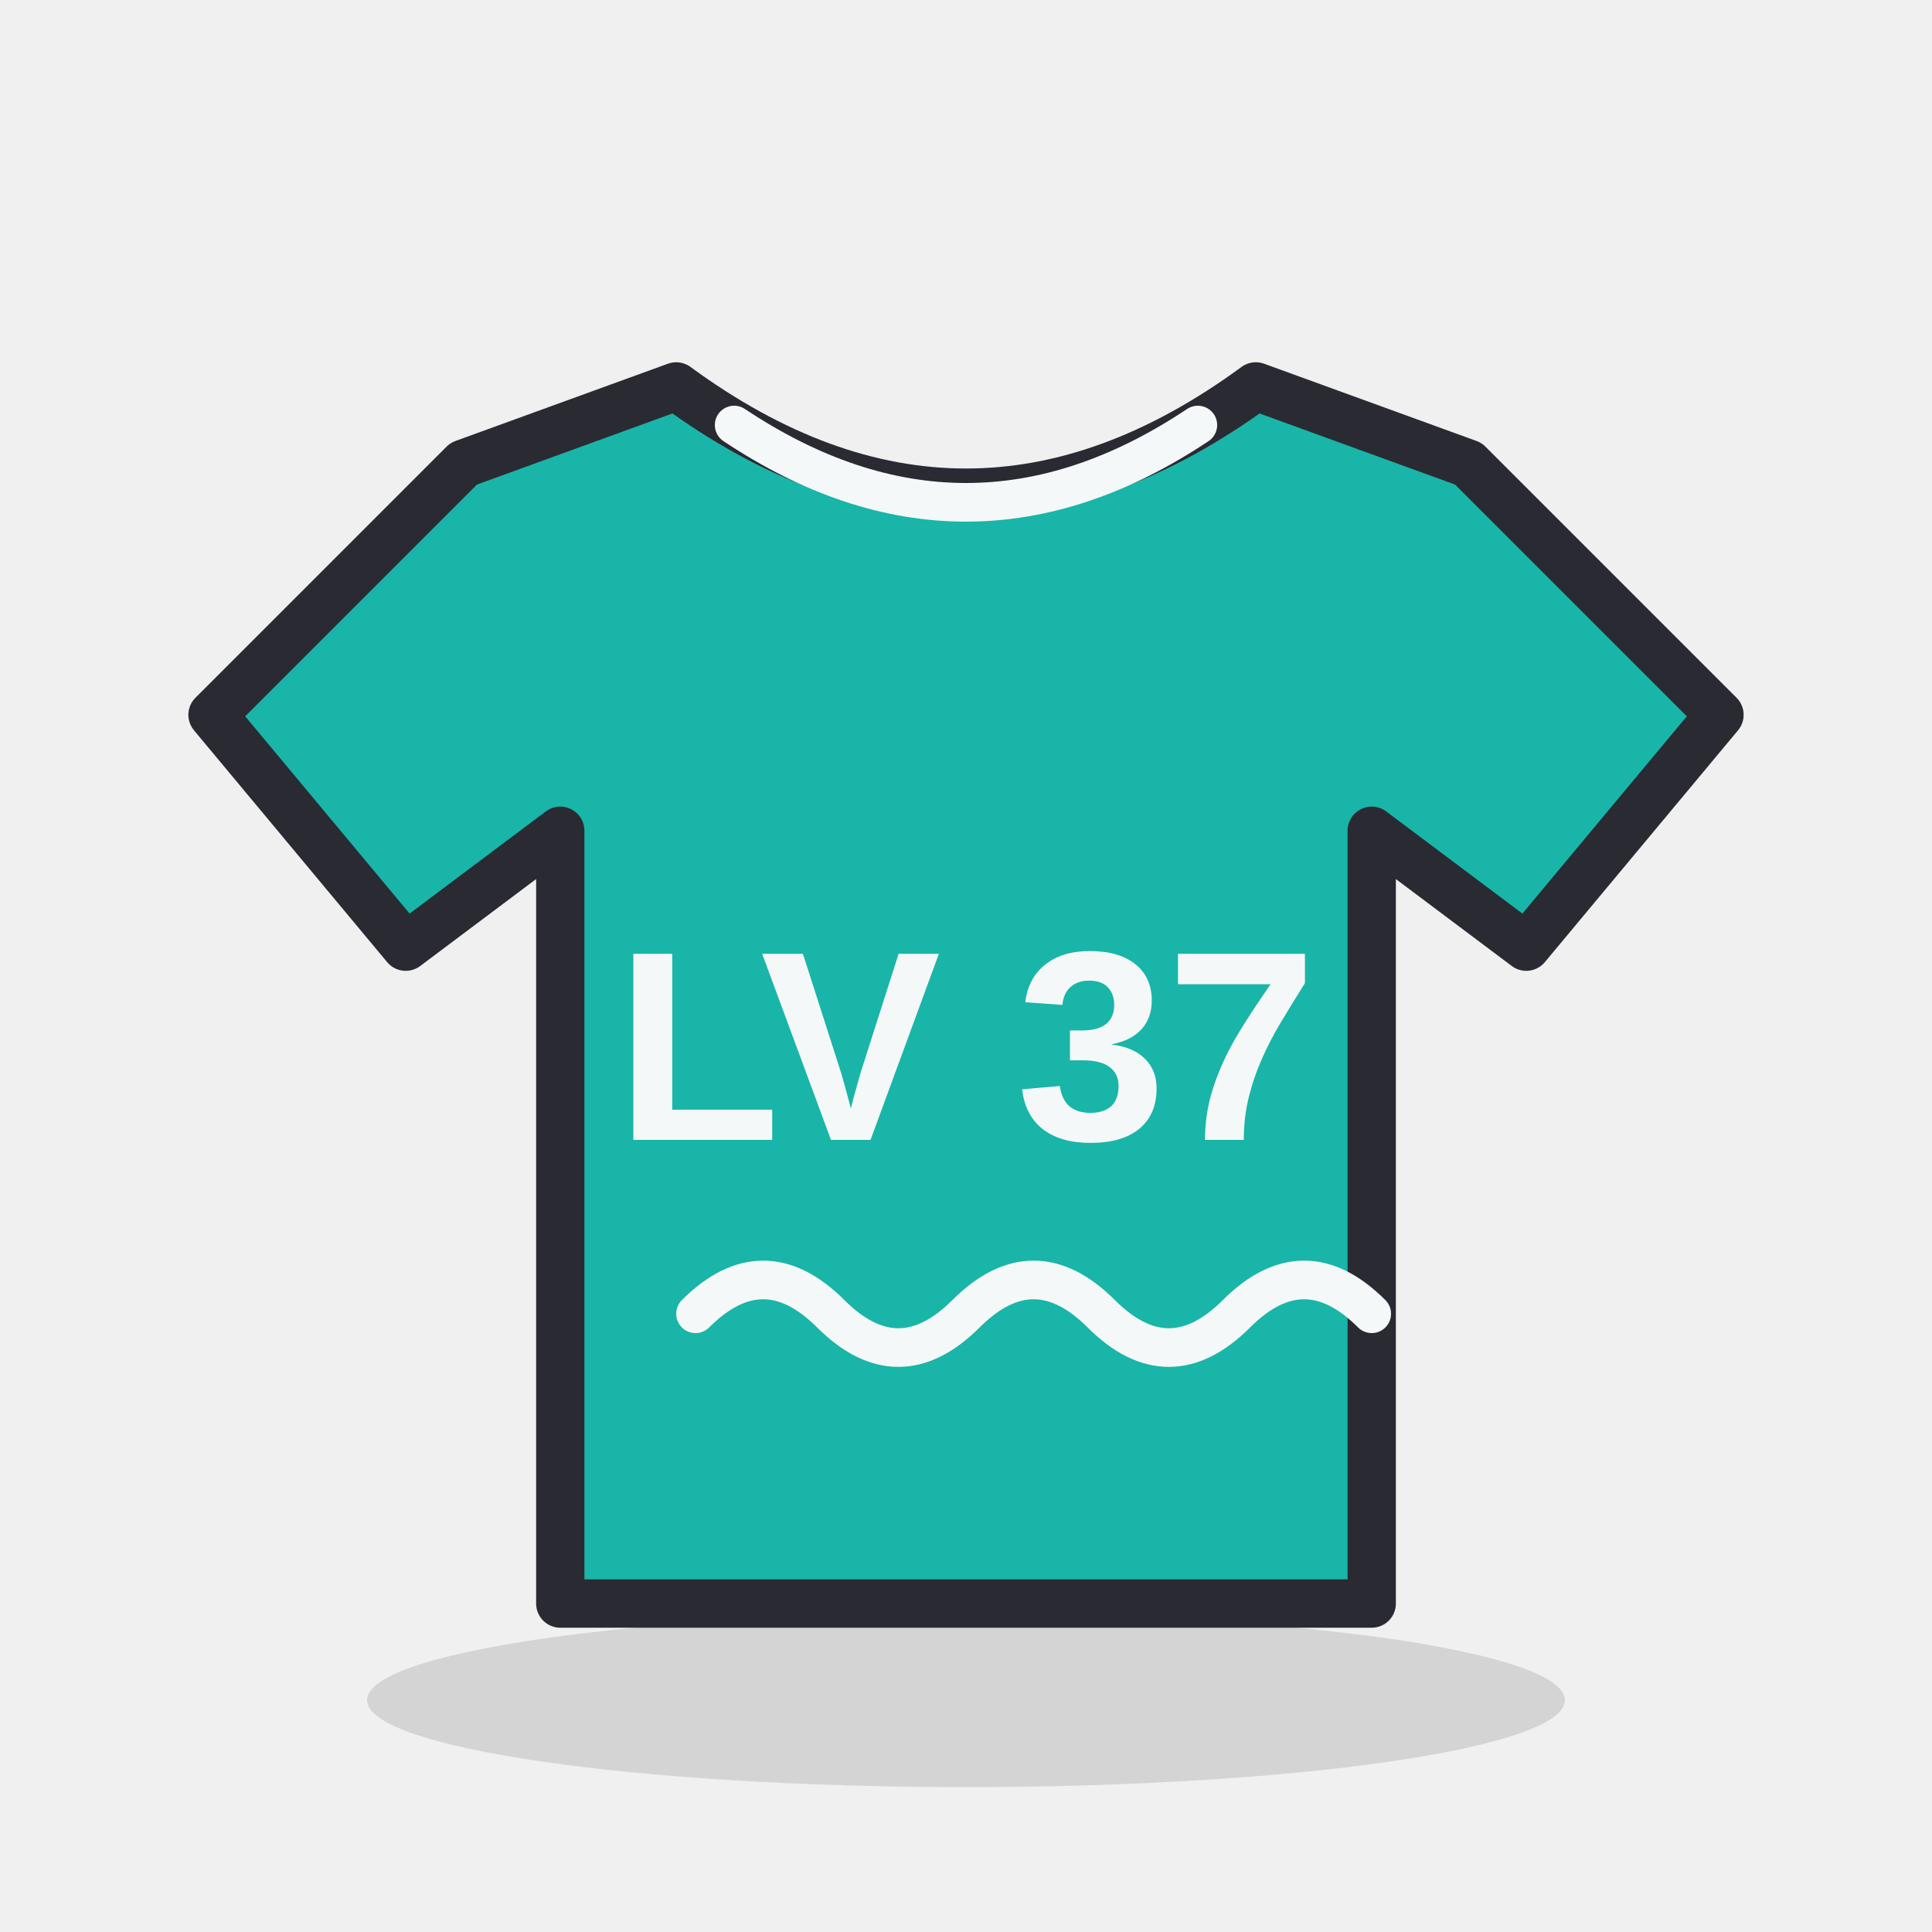
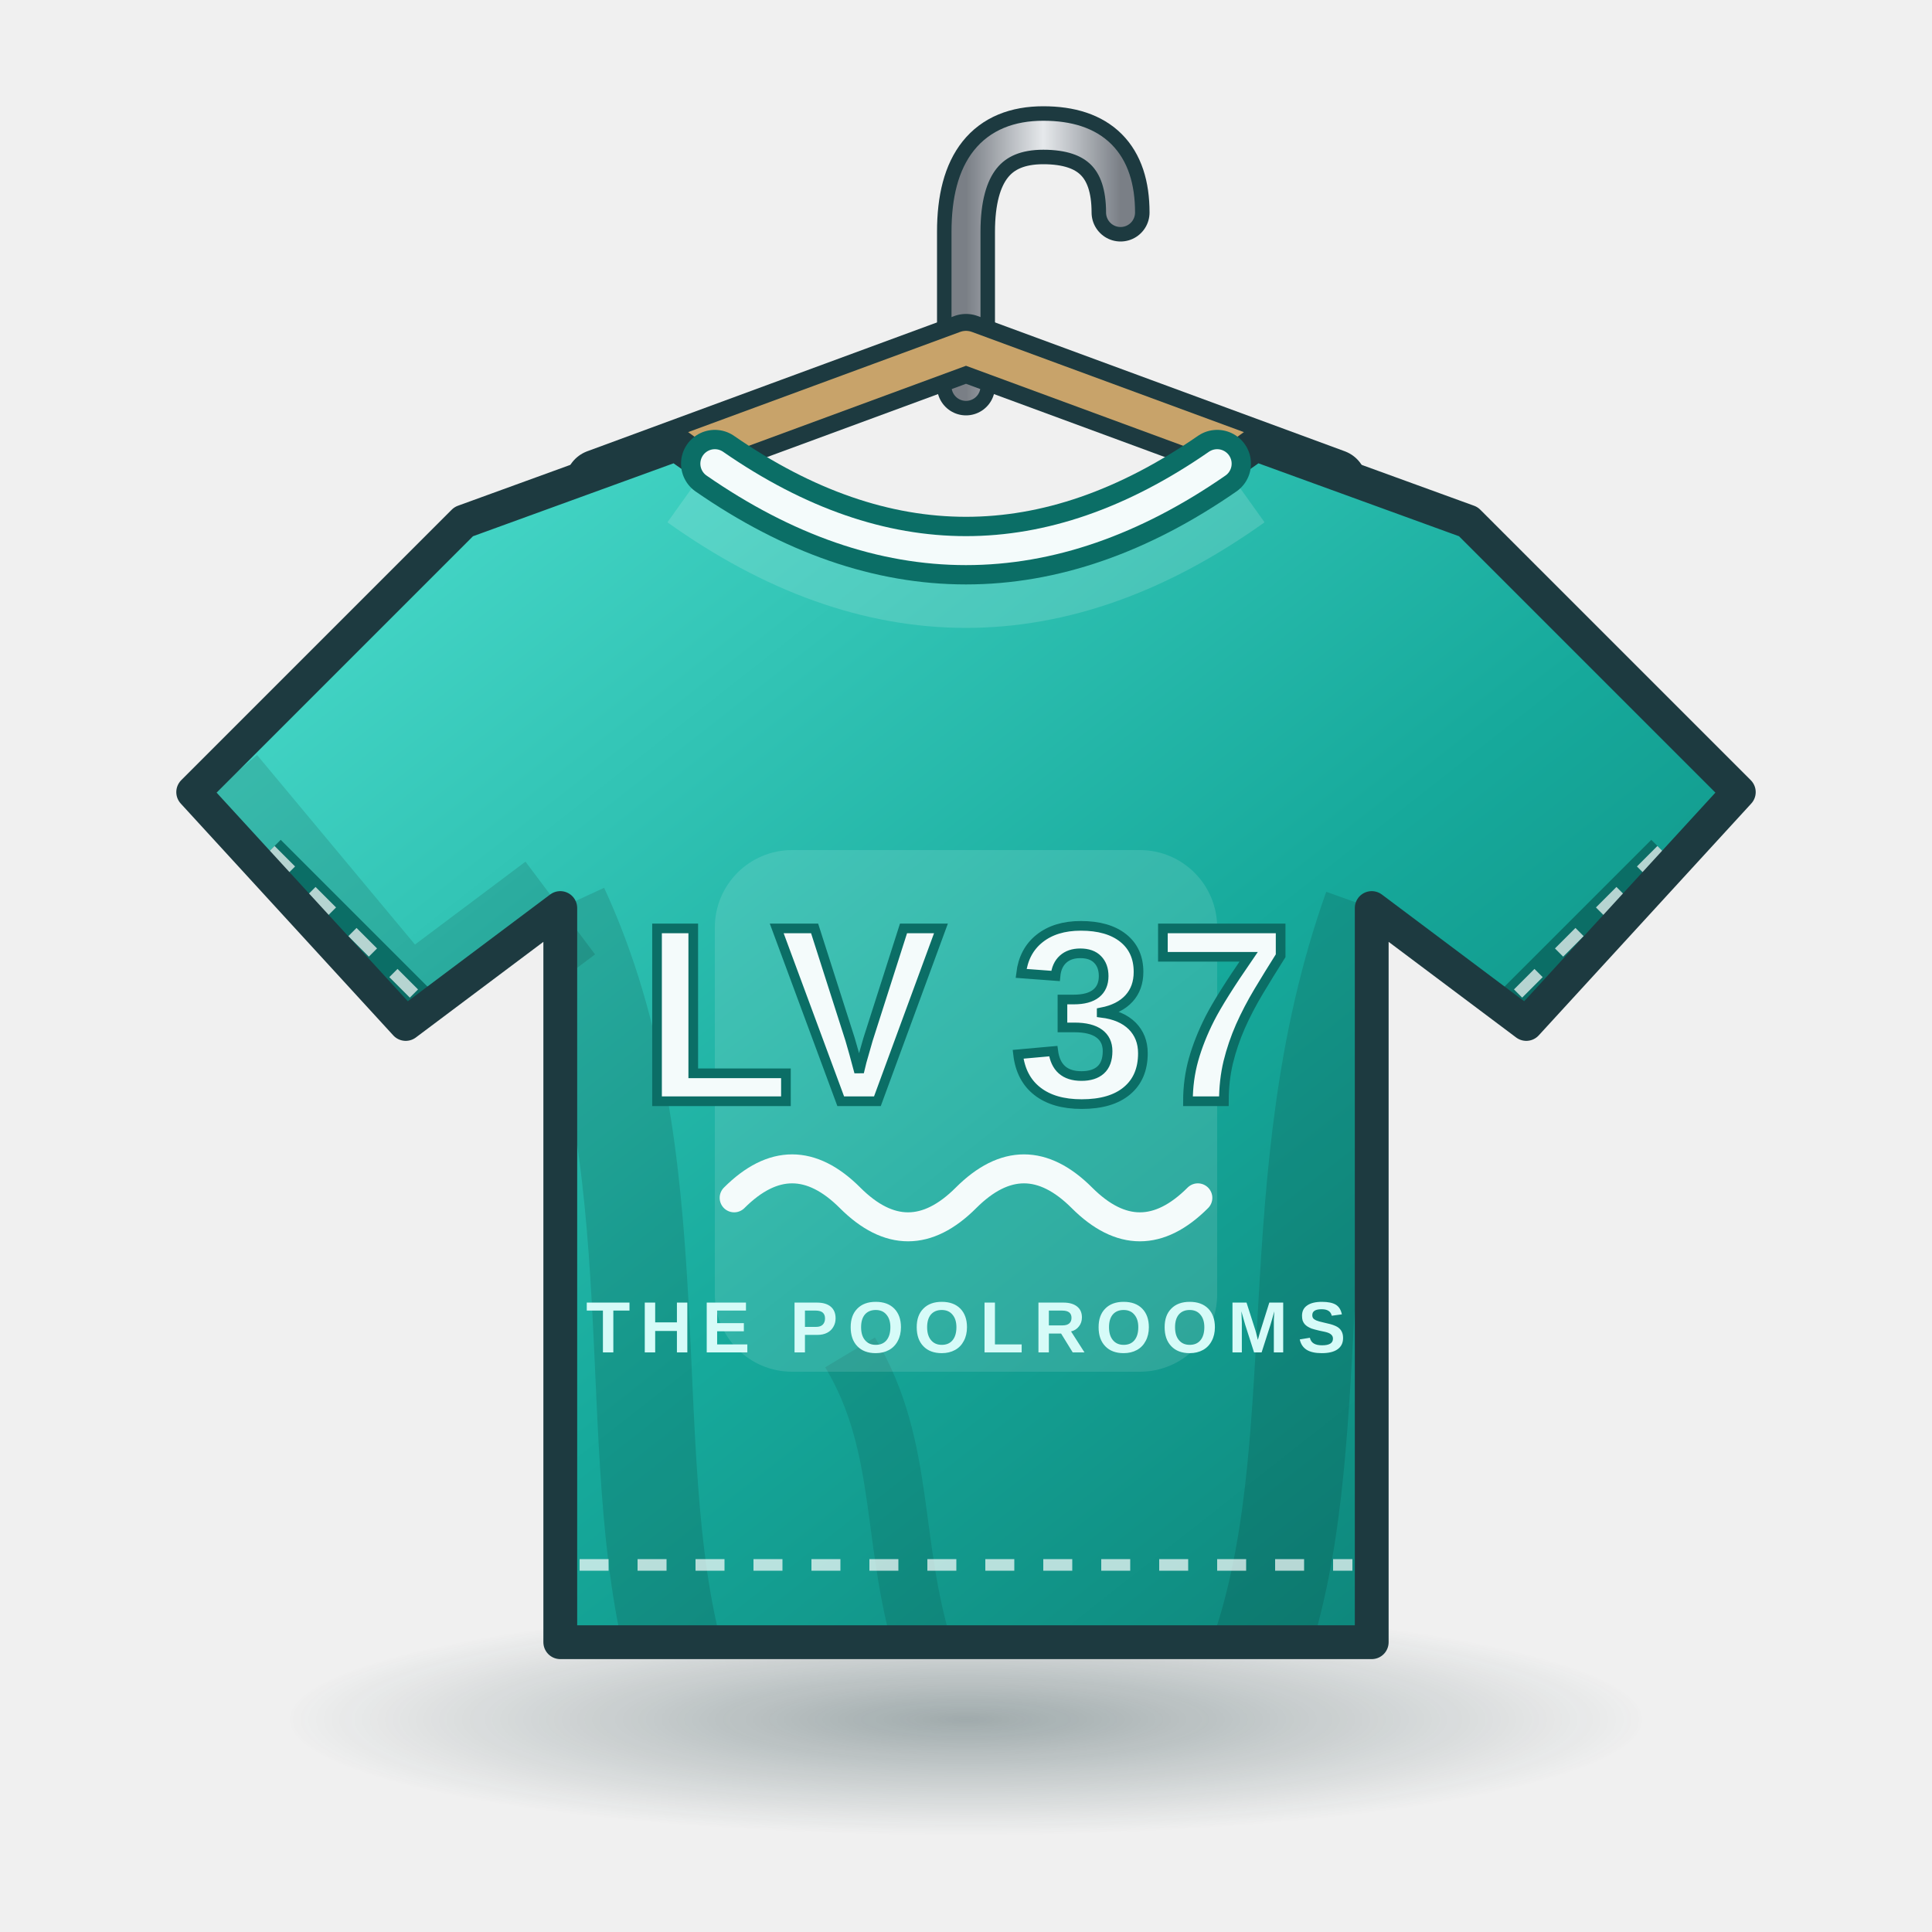
<svg xmlns="http://www.w3.org/2000/svg" viewBox="0 0 200 200">
-   <ellipse cx="100" cy="176" rx="62" ry="9" fill="#000" opacity=".12" />
-   <g stroke="#2a2a33" stroke-width="5" stroke-linejoin="round" stroke-linecap="round">
-     <path d="M70 40L48 48L22 74L42 98L58 86L58 166L142 166L142 86L158 98L178 74L152 48L130 40Q100 62 70 40Z" fill="#19b5a8" />
+   <defs>
+     <radialGradient id="sh">
+       <stop offset="0" stop-color="#0b2a2e" stop-opacity=".35" />
+       <stop offset="1" stop-color="#0b2a2e" stop-opacity="0" />
+     </radialGradient>
+     <linearGradient id="teal" x1="0" y1="0" x2="1" y2="1">
+       <stop offset="0" stop-color="#4fe0d0" />
+       <stop offset=".55" stop-color="#16a99b" />
+       <stop offset="1" stop-color="#0b7a70" />
+     </linearGradient>
+     <clipPath id="cs">
+       <path d="M70 46L48 54L20 82L42 106L58 94L58 170L142 170L142 94L158 106L180 82L152 54L130 46Q100 68 70 46Z" />
+     </clipPath>
+     <linearGradient id="hook" x1="0" y1="0" x2="1" y2="0">
+       <stop offset="0" stop-color="#7a7f86" />
+       <stop offset=".5" stop-color="#e6e9ec" />
+       <stop offset="1" stop-color="#7a7f86" />
+     </linearGradient>
+   </defs>
+   <ellipse cx="100" cy="178" rx="70" ry="12" fill="url(#sh)" />
+   <path d="M100 40V24Q100 14 108 14Q116 14 116 22" fill="none" stroke="#1d3a40" stroke-width="6" stroke-linecap="round" />
+   <path d="M100 40V24Q100 14 108 14Q116 14 116 22" fill="none" stroke="url(#hook)" stroke-width="3" stroke-linecap="round" />
+   <path d="M62 50L100 36L138 50" fill="none" stroke="#1d3a40" stroke-width="7" stroke-linecap="round" stroke-linejoin="round" />
+   <path d="M62 50L100 36L138 50" fill="none" stroke="#c8a36a" stroke-width="3.5" stroke-linecap="round" stroke-linejoin="round" />
+   <path d="M70 46L48 54L20 82L42 106L58 94L58 170L142 170L142 94L158 106L180 82L152 54L130 46Q100 68 70 46Z" fill="url(#teal)" />
+   <g clip-path="url(#cs)">
+     <path d="M58 94C70 120 64 150 70 172M142 94C132 122 138 150 130 172" fill="none" stroke="#000" stroke-width="10" opacity=".12" />
+     <path d="M88 140C94 150 92 160 96 172" fill="none" stroke="#000" stroke-width="6" opacity=".1" />
+     <path d="M22 82L42 106L58 94" fill="none" stroke="#000" stroke-width="12" opacity=".12" />
+     <path d="M72 50Q100 70 128 50" fill="none" stroke="#fff" stroke-width="10" opacity=".15" />
  </g>
-   <path d="M76 44Q100 60 124 44" fill="none" stroke="#f4f8f8" stroke-width="4" stroke-linecap="round" />
-   <text x="100" y="118" font-family="Arial, sans-serif" font-weight="bold" font-size="28" fill="#f4f8f8" text-anchor="middle">LV 37</text>
-   <path d="M72 136q7-7 14 0t14 0t14 0t14 0t14 0" fill="none" stroke="#f4f8f8" stroke-width="4" stroke-linecap="round" />
+   <path d="M28 88L44 104M172 88L156 104" stroke="#0b6e66" stroke-width="3" />
+   <path d="M28 88L44 104M172 88L156 104" stroke="#fff" stroke-width="1.2" stroke-dasharray="3 3" opacity=".7" />
+   <path d="M60 162H140" stroke="#fff" stroke-width="1.2" stroke-dasharray="3 3" opacity=".7" />
+   <path d="M70 46L48 54L20 82L42 106L58 94L58 170L142 170L142 94L158 106L180 82L152 54L130 46Q100 68 70 46Z" fill="none" stroke="#1d3a40" stroke-width="3.5" stroke-linejoin="round" />
+   <path d="M74 48Q100 66 126 48" fill="none" stroke="#0b6e66" stroke-width="7" stroke-linecap="round" />
+   <path d="M74 48Q100 66 126 48" fill="none" stroke="#f4fbfb" stroke-width="3" stroke-linecap="round" />
+   <rect x="74" y="88" width="52" height="54" rx="8" fill="#fff" opacity=".12" />
+   <text x="100" y="114" font-family="Arial, sans-serif" font-weight="900" font-size="26" fill="#f4fbfb" text-anchor="middle" stroke="#0b6e66" stroke-width="1">LV 37</text>
+   <path d="M76 124q6-6 12 0t12 0t12 0t12 0" fill="none" stroke="#f4fbfb" stroke-width="3" stroke-linecap="round" />
+   <text x="100" y="140" font-family="Arial, sans-serif" font-weight="bold" font-size="7.5" fill="#d6fbf8" text-anchor="middle" letter-spacing="1">THE POOLROOMS</text>
</svg>
